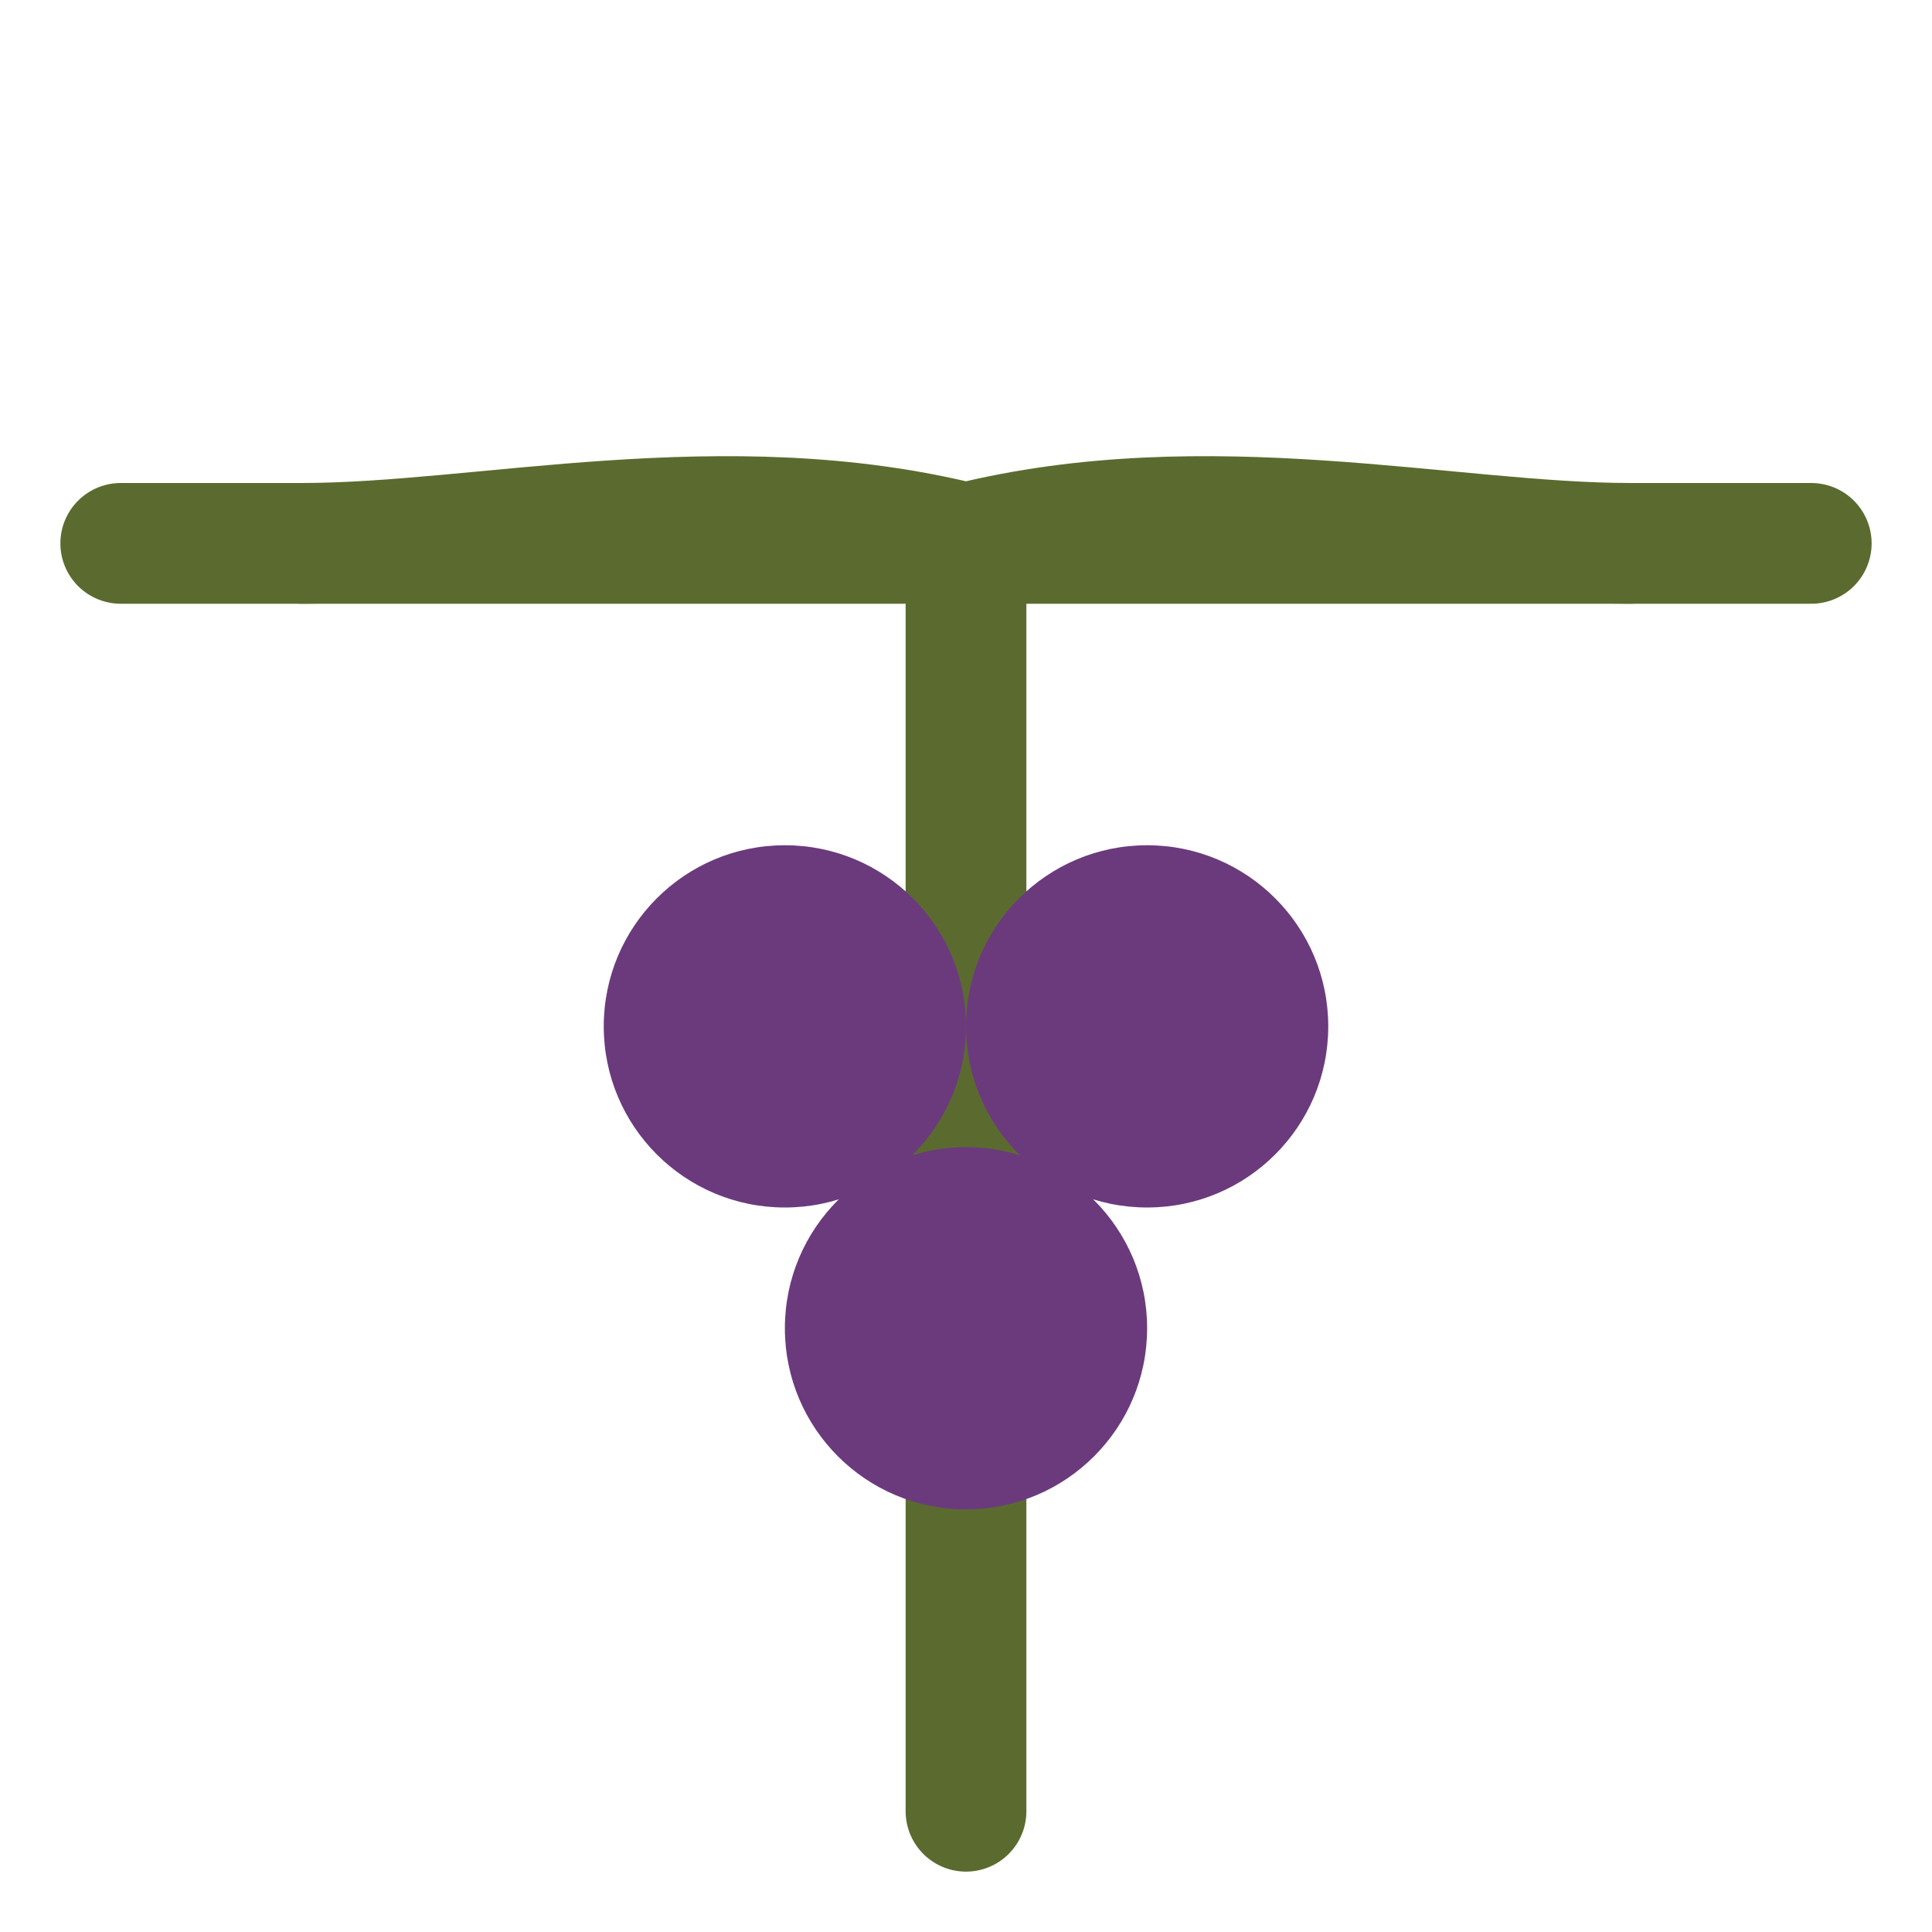
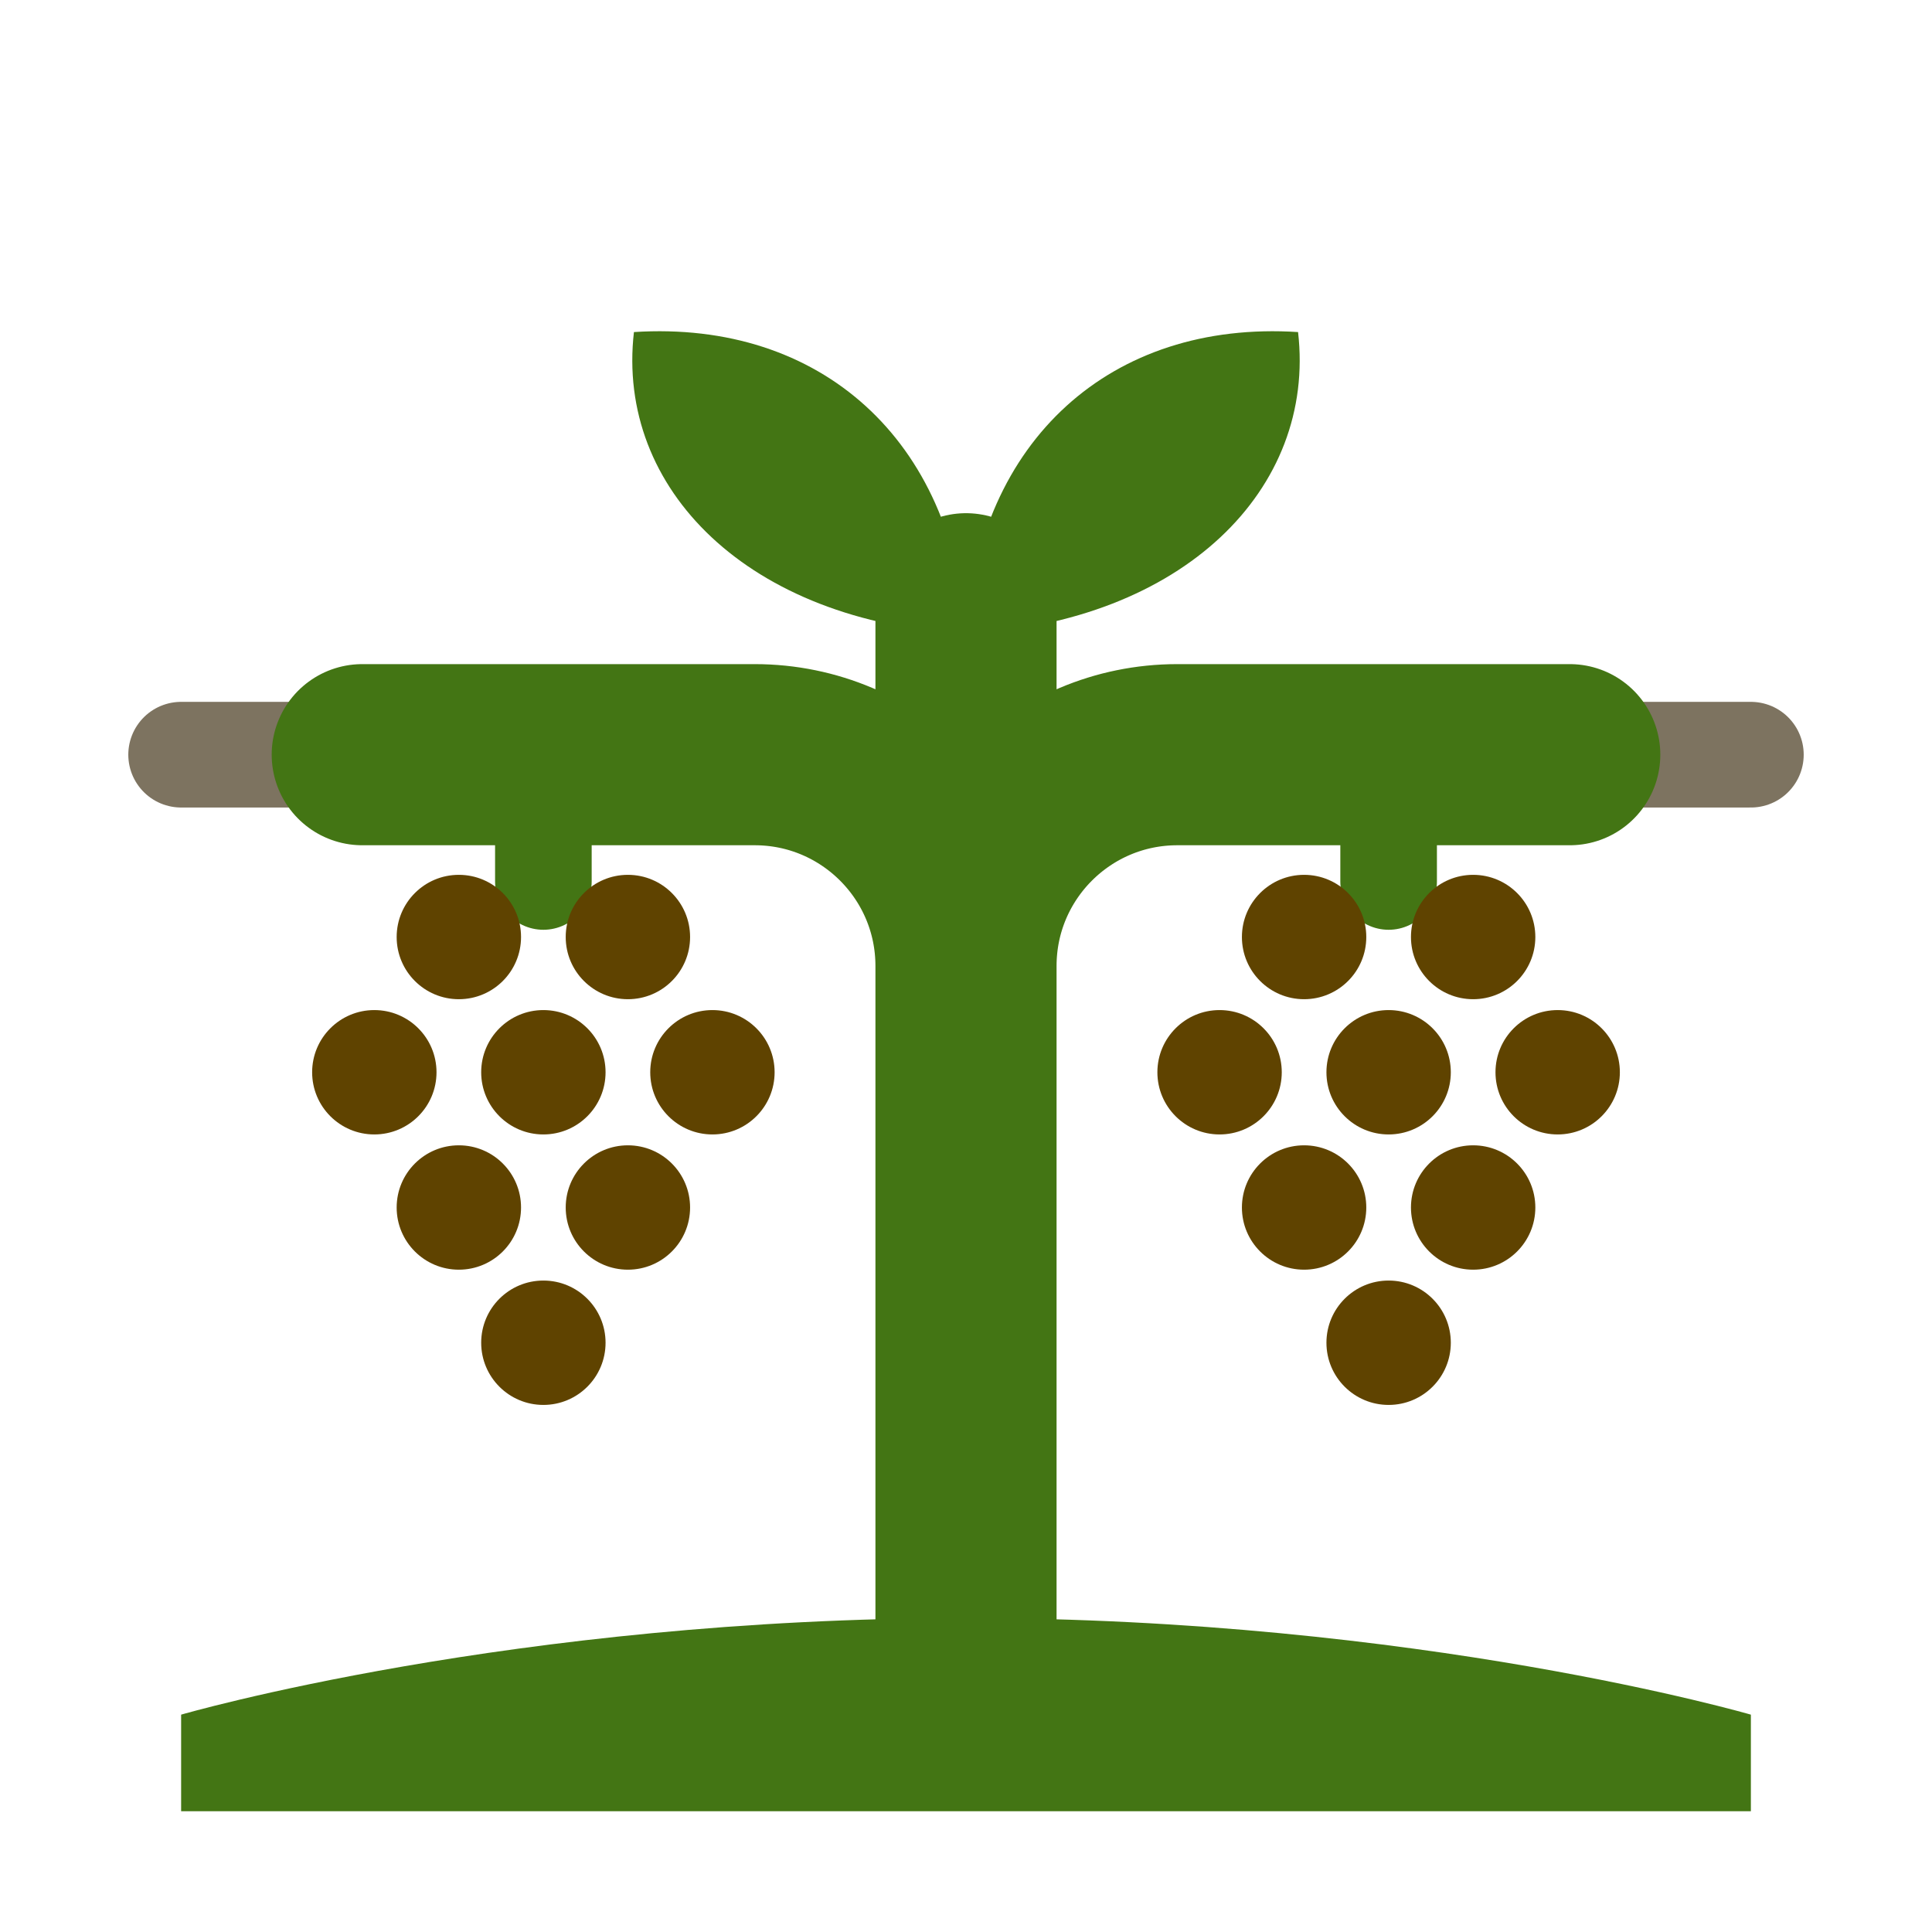
<svg xmlns="http://www.w3.org/2000/svg" viewBox="0 0 32 32">
-   <path d="M2 9h28" stroke="#5b6b2f" stroke-width="2" stroke-linecap="round" />
-   <path d="M16 30V9M16 9c-4-1-8 0-11 0m11 0c4-1 8 0 11 0" stroke="#5b6b2f" stroke-width="2" fill="none" stroke-linecap="round" />
-   <circle cx="13" cy="17" r="3" fill="#6b3a7d" />
-   <circle cx="19" cy="17" r="3" fill="#6b3a7d" />
-   <circle cx="16" cy="22" r="3" fill="#6b3a7d" />
+   <style>.wire-s{stroke:#7d7360}.vine-s{stroke:#437514}.vine-f{fill:#437514}.fruit-f{fill:#5f4300}@media (prefers-color-scheme:dark){.wire-s{stroke:#8a8270}.vine-s{stroke:#b0ce91}.vine-f{fill:#b0ce91}.fruit-f{fill:#e2c77e}}</style>
+   <path d="M3 30v-1.6s5.5-1.6 13-1.6 13 1.6 13 1.6V30z" class="vine-f" />
+   <path d="M3 12.5H29" class="wire-s" stroke-width="1.75" stroke-linecap="round" />
+   <path d="M16 28V16a3.5 3.5 0 0 0-3.5-3.5H6M16 16a3.5 3.5 0 0 1 3.5-3.5H26M16 12.5V10" class="vine-s" stroke-width="3" fill="none" stroke-linecap="round" stroke-linejoin="round" />
+   <path d="M16 10.5C15.8 7.3 13.6 5.3 10.5 5.5C10.2 8.1 12.4 10.3 16 10.5ZM16 10.5C16.2 7.3 18.4 5.3 21.5 5.5C21.8 8.1 19.6 10.3 16 10.5Z" class="vine-f" />
+   <path d="M9 12.5V14.6M23 12.5V14.6" class="vine-s" stroke-width="1.6" stroke-linecap="round" />
+   <circle cx="7.6" cy="15.52" r="1.03" class="fruit-f" />
+   <circle cx="10.4" cy="15.52" r="1.03" class="fruit-f" />
+   <circle cx="6.2" cy="17.76" r="1.03" class="fruit-f" />
+   <circle cx="9" cy="17.76" r="1.03" class="fruit-f" />
+   <circle cx="11.8" cy="17.76" r="1.03" class="fruit-f" />
+   <circle cx="7.6" cy="20" r="1.03" class="fruit-f" />
+   <circle cx="10.4" cy="20" r="1.03" class="fruit-f" />
+   <circle cx="9" cy="22.24" r="1.03" class="fruit-f" />
+   <circle cx="21.6" cy="15.52" r="1.03" class="fruit-f" />
+   <circle cx="24.4" cy="15.52" r="1.03" class="fruit-f" />
+   <circle cx="20.2" cy="17.76" r="1.03" class="fruit-f" />
+   <circle cx="23" cy="17.76" r="1.03" class="fruit-f" />
+   <circle cx="25.8" cy="17.76" r="1.03" class="fruit-f" />
+   <circle cx="21.6" cy="20" r="1.03" class="fruit-f" />
+   <circle cx="24.4" cy="20" r="1.03" class="fruit-f" />
+   <circle cx="23" cy="22.24" r="1.03" class="fruit-f" />
</svg>
